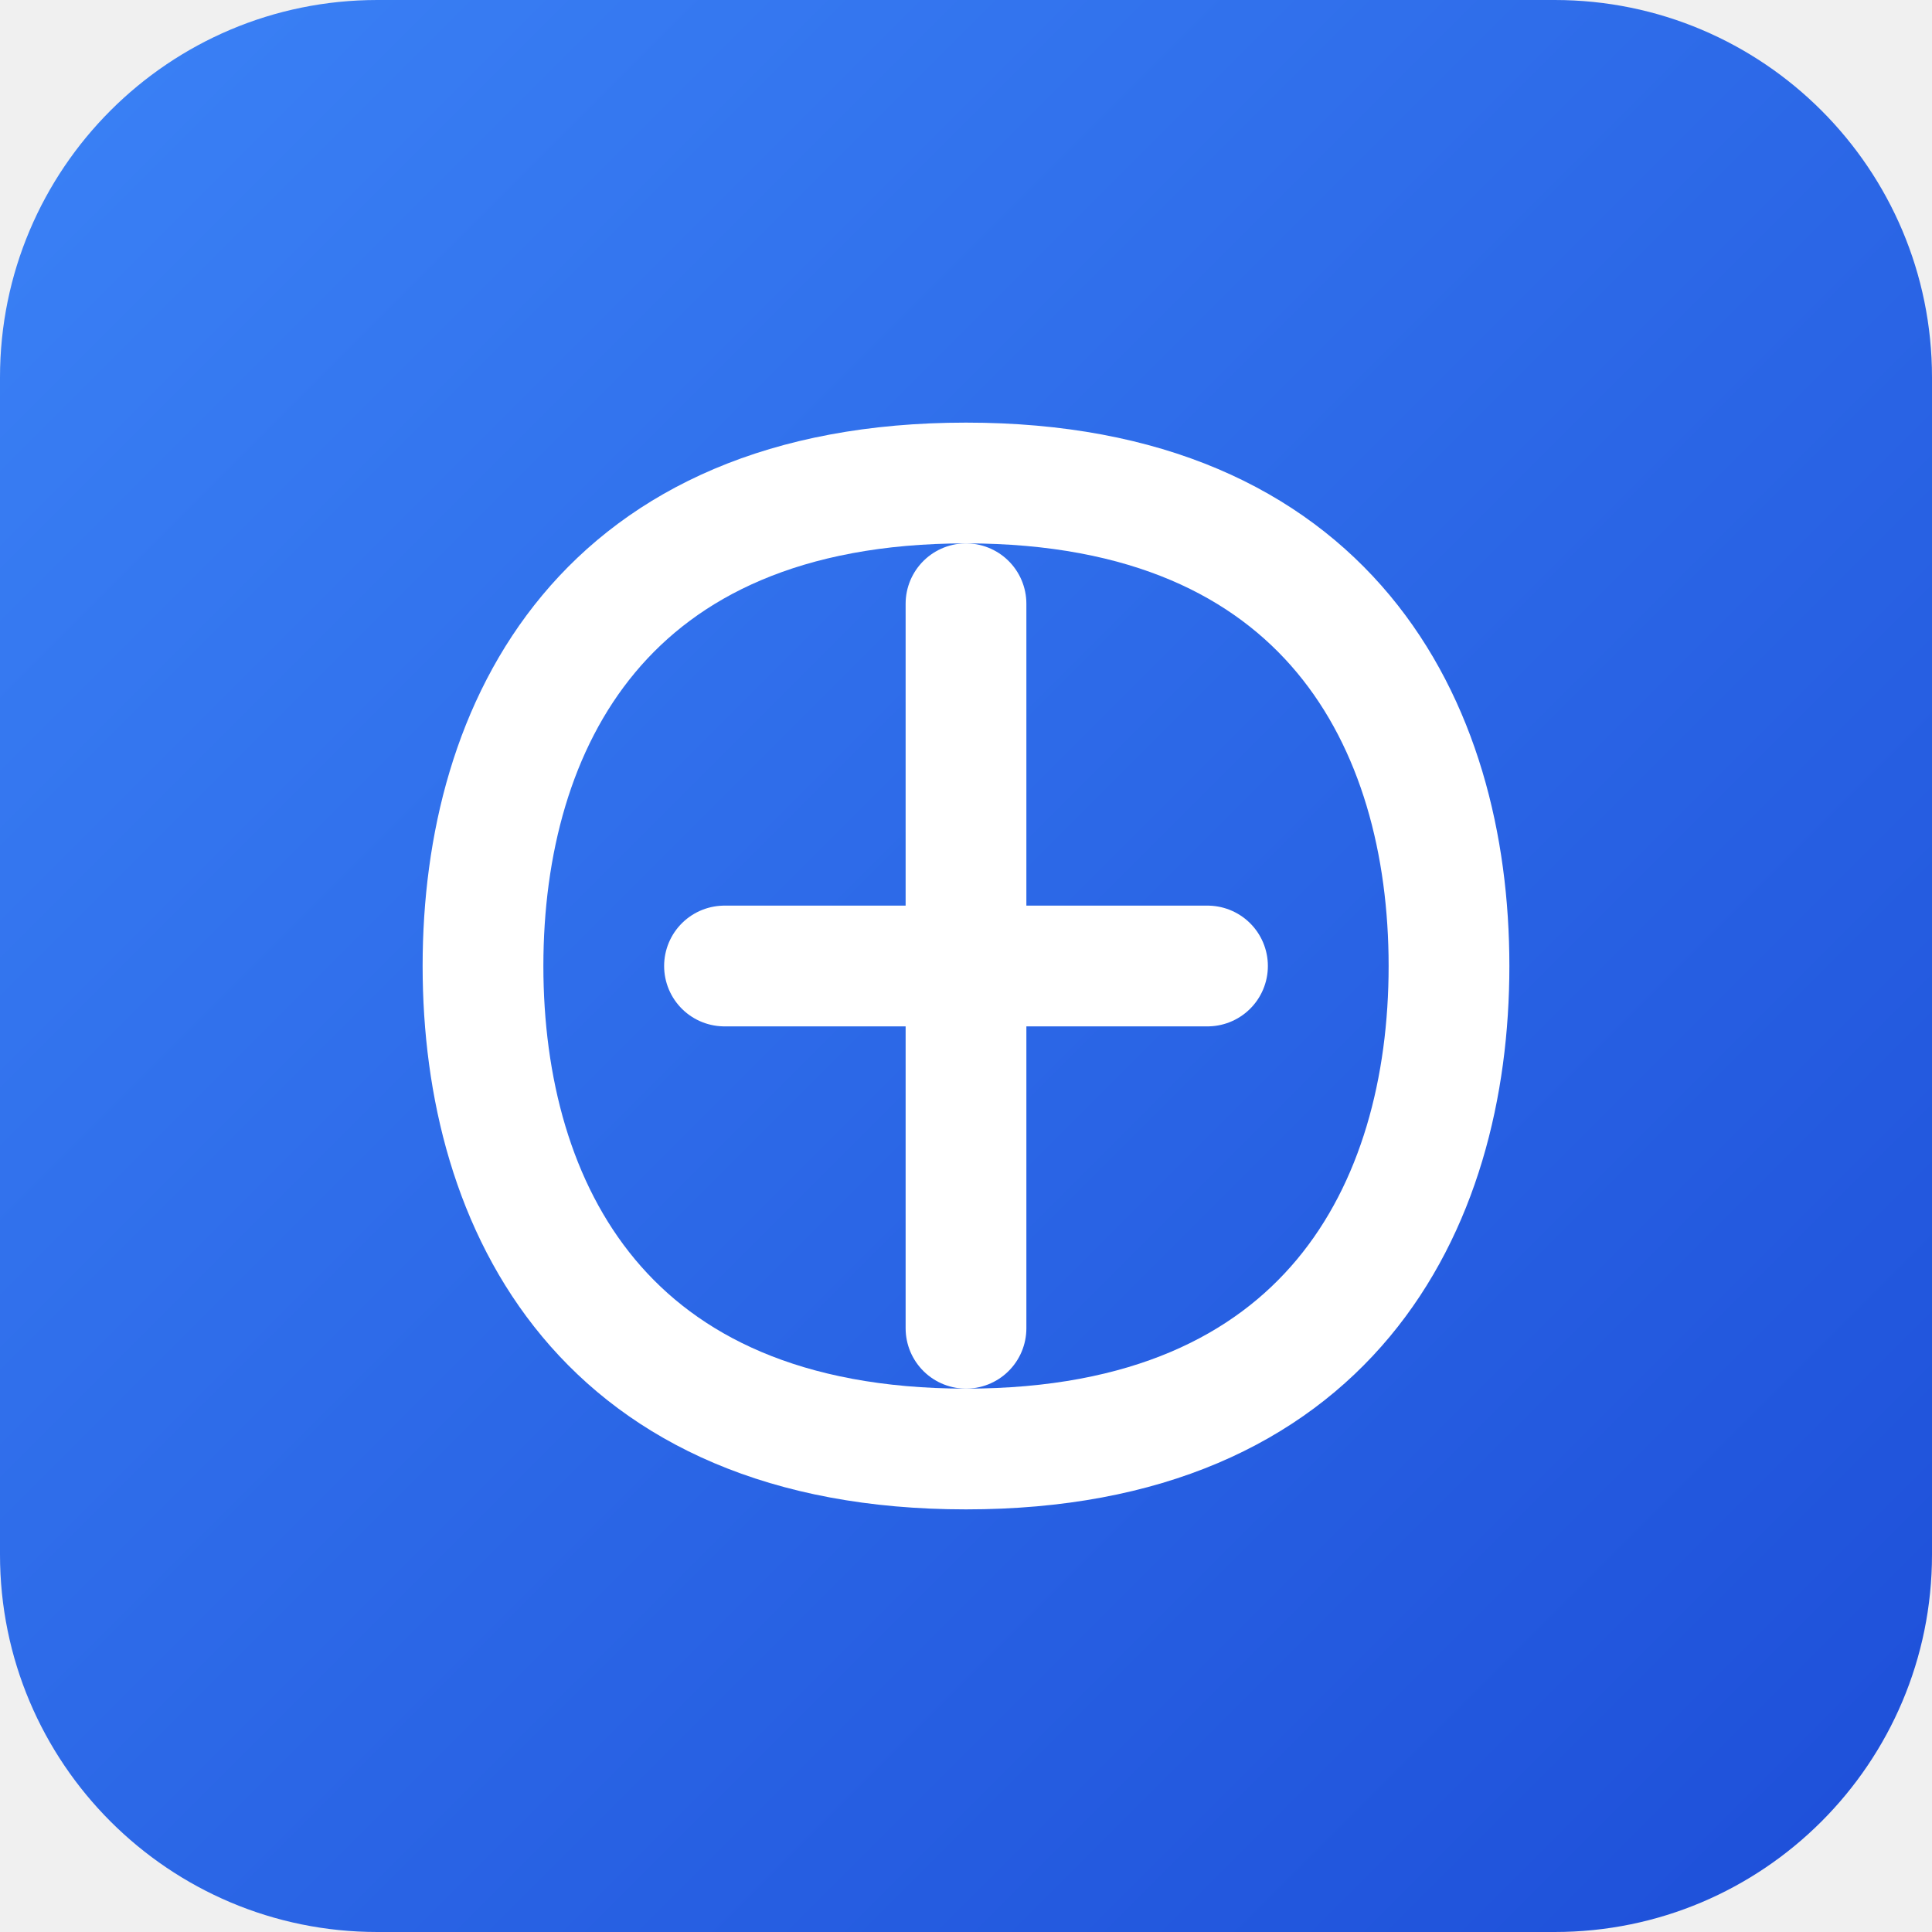
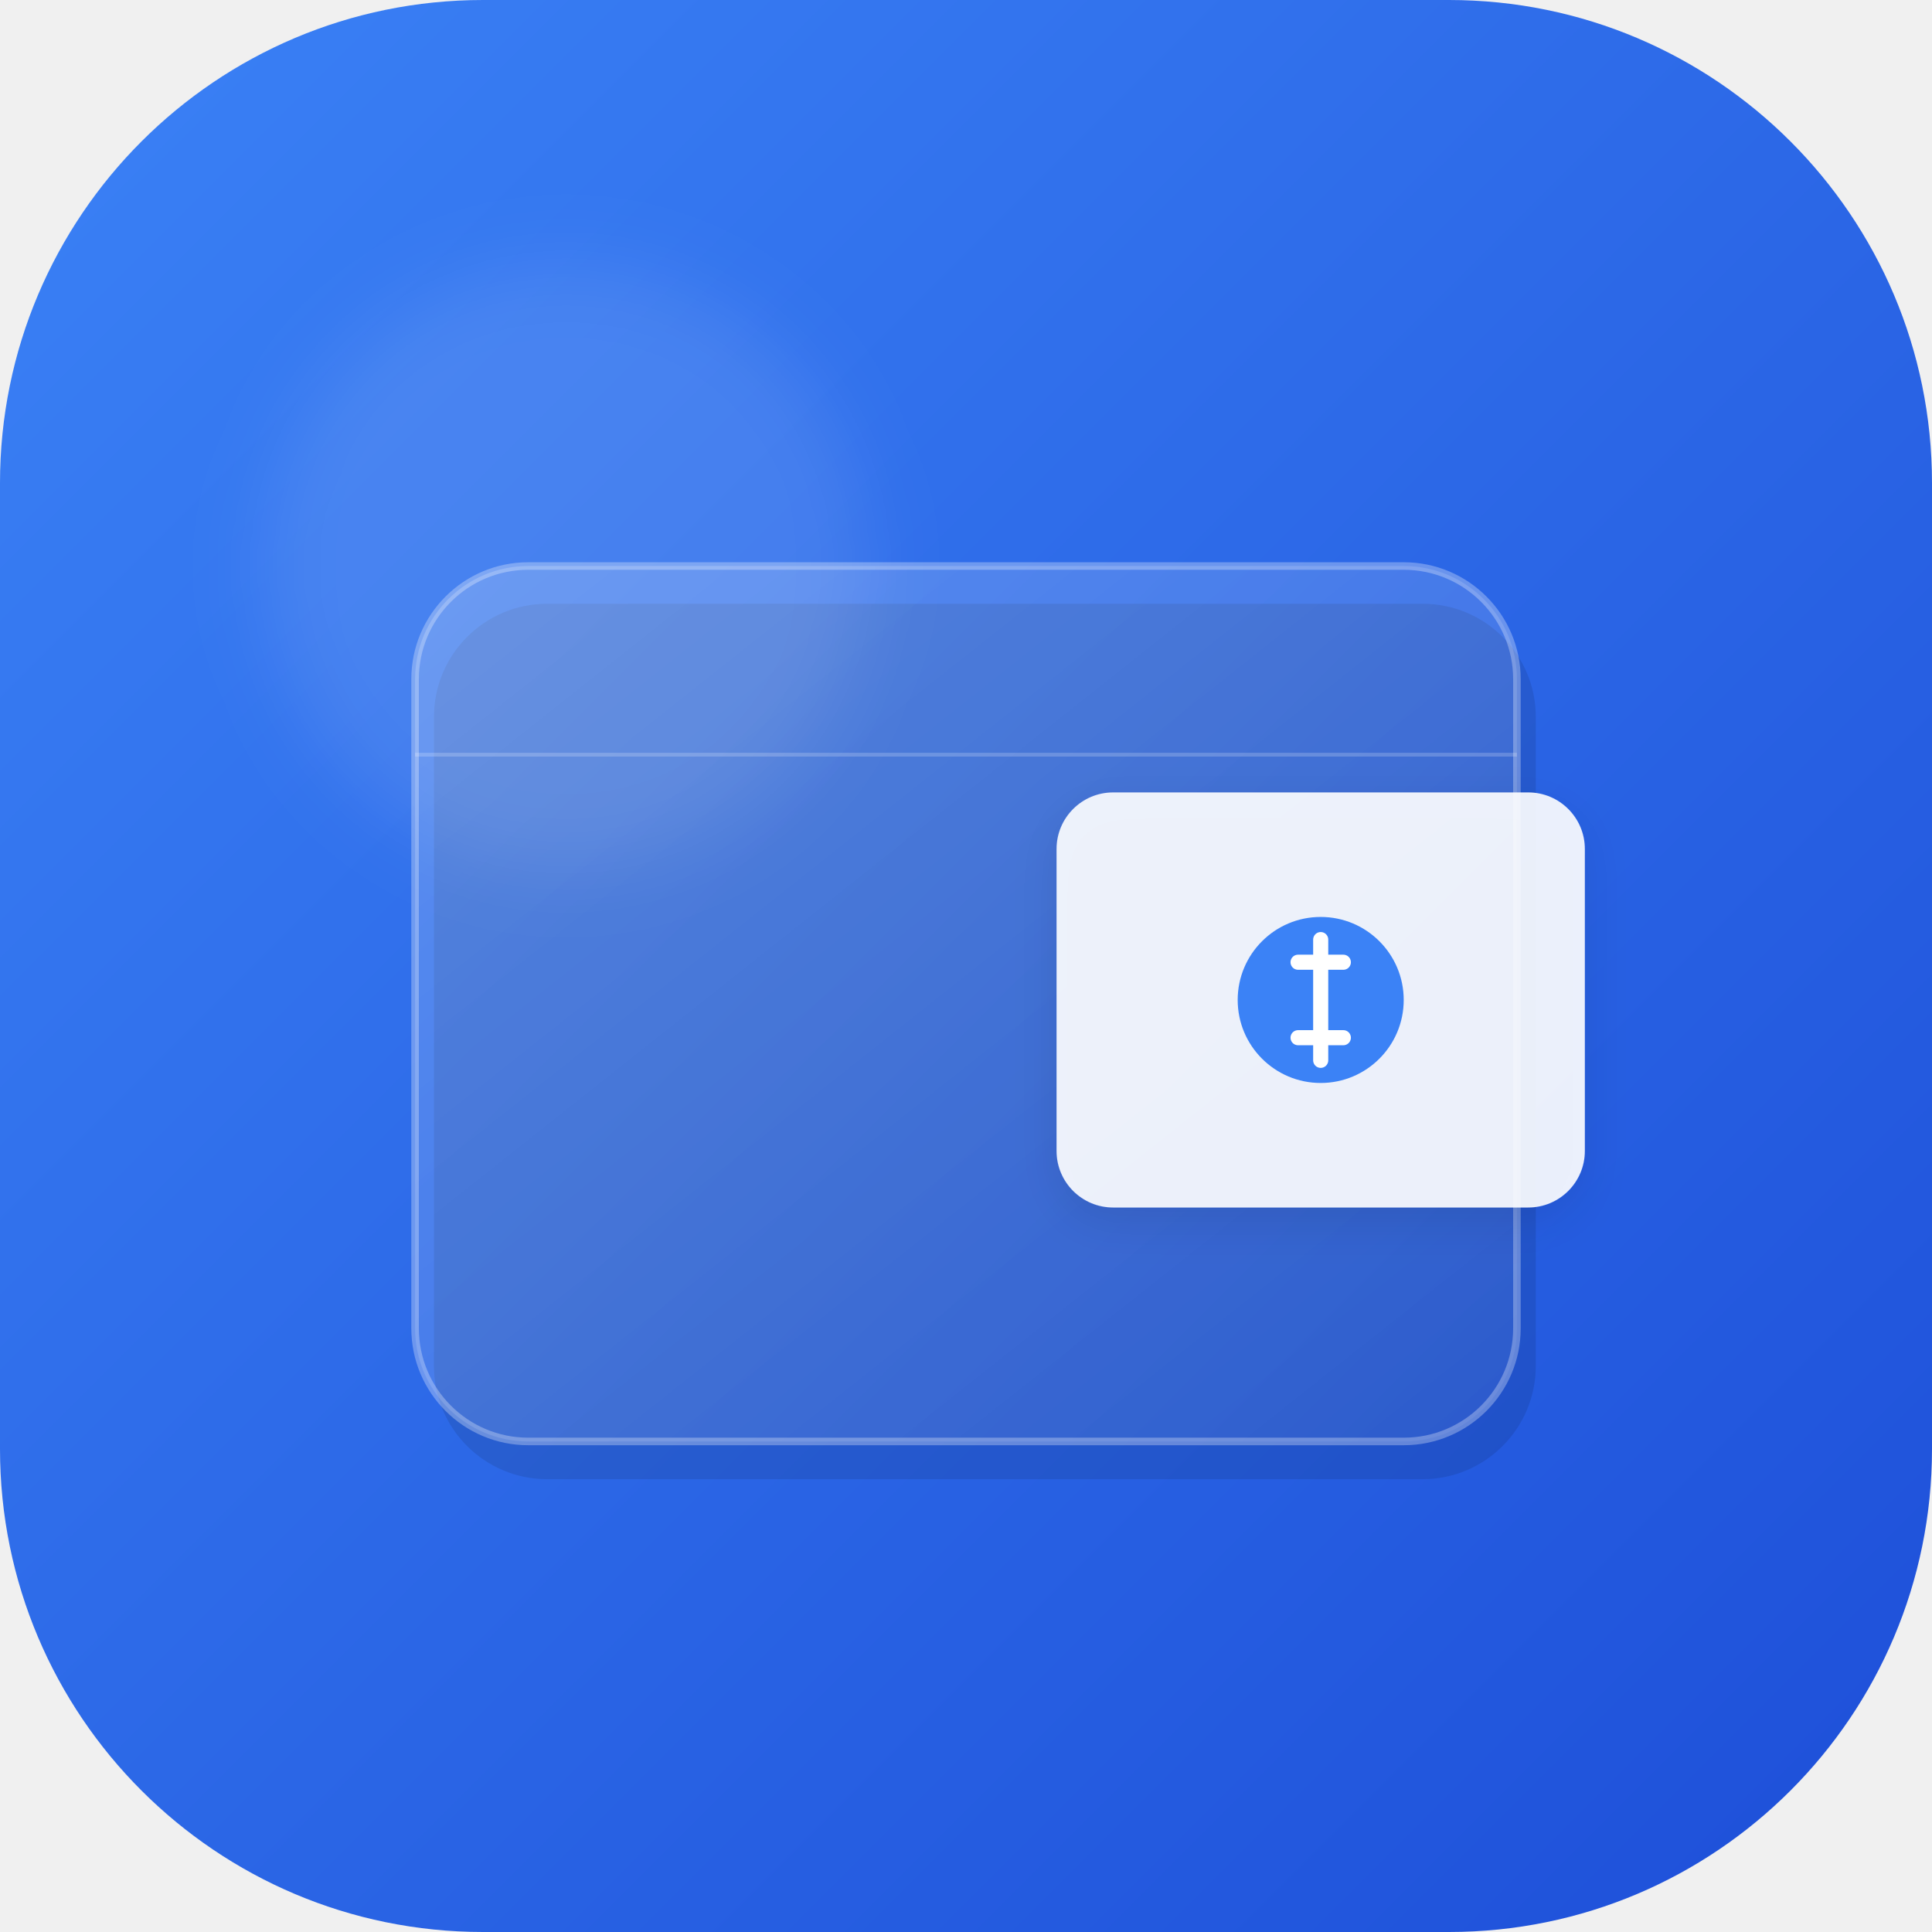
<svg xmlns="http://www.w3.org/2000/svg" viewBox="0 0 512 512">
  <defs>
    <linearGradient id="bg" x1="0%" y1="0%" x2="100%" y2="100%">
      <stop offset="0%" style="stop-color:#3b82f6;stop-opacity:1" />
      <stop offset="100%" style="stop-color:#1d4ed8;stop-opacity:1" />
    </linearGradient>
  </defs>
-   <rect width="512" height="512" rx="100" fill="url(#bg)" />
-   <path d="M256 128 C160 128 128 192 128 256 C128 320 160 384 256 384 C352 384 384 320 384 256 C384 192 352 128 256 128 Z" fill="none" stroke="white" stroke-width="32" />
-   <path d="M256 160 L256 352 M192 256 L320 256" stroke="white" stroke-width="32" stroke-linecap="round" />
+   <rect width="512" height="512" rx="128" fill="url(#bg)" />
+   <defs>
+     <linearGradient id="walletGradient" x1="0%" y1="0%" x2="100%" y2="100%">
+       <stop offset="0%" style="stop-color:#ffffff;stop-opacity:0.2" />
+       <stop offset="100%" style="stop-color:#ffffff;stop-opacity:0.05" />
+     </linearGradient>
+     <filter id="blur" x="-20%" y="-20%" width="140%" height="140%">
+       <feGaussianBlur in="SourceGraphic" stdDeviation="10" />
+     </filter>
+   </defs>
+   <rect x="110" y="150" width="292" height="232" rx="30" fill="black" fill-opacity="0.1" transform="translate(5, 10)" />
+   <rect x="110" y="150" width="292" height="232" rx="30" fill="url(#walletGradient)" />
+   <rect x="110" y="150" width="292" height="232" rx="30" stroke="white" stroke-width="2" stroke-opacity="0.3" fill="none" />
+   <path d="M110 200 L402 200" stroke="white" stroke-width="1" stroke-opacity="0.2" />
+   <rect x="280" y="210" width="140" height="110" rx="15" fill="white" fill-opacity="0.9" filter="drop-shadow(0 4px 6px rgba(0,0,0,0.1))" />
+   <circle cx="350" cy="265" r="22" fill="#3b82f6" />
+   <path d="M344 255 L356 255 M350 249 L350 281 M344 275 L356 275" stroke="white" stroke-width="4" stroke-linecap="round" />
+   <circle cx="150" cy="150" r="80" fill="white" fill-opacity="0.1" filter="url(#blur)" />
</svg>
